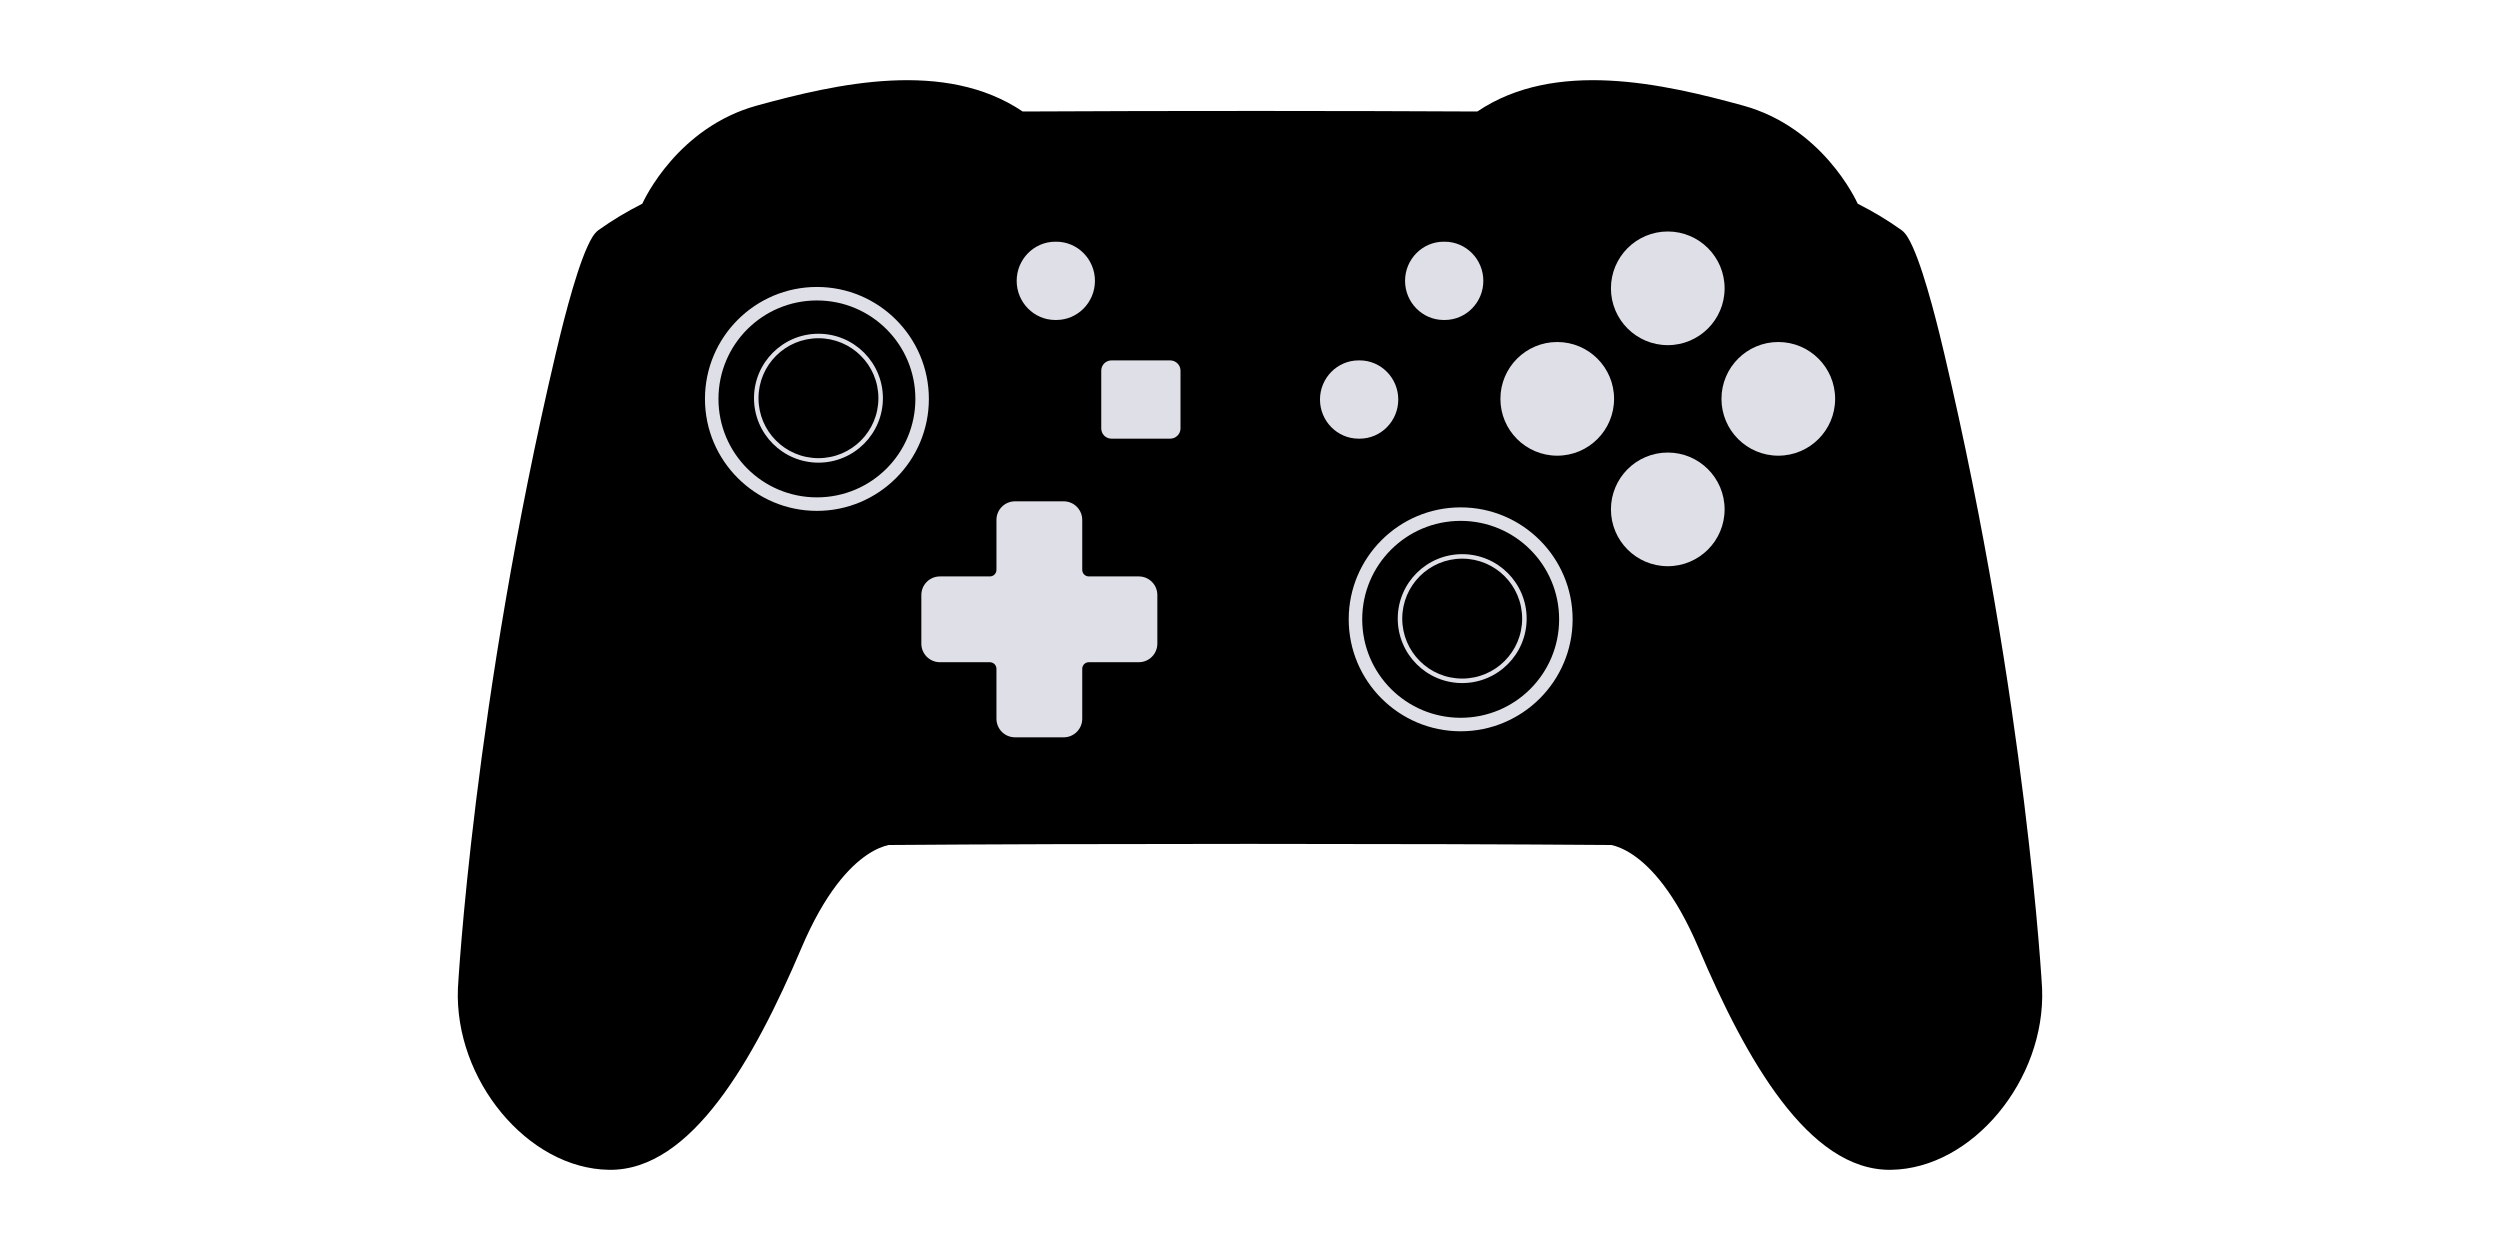
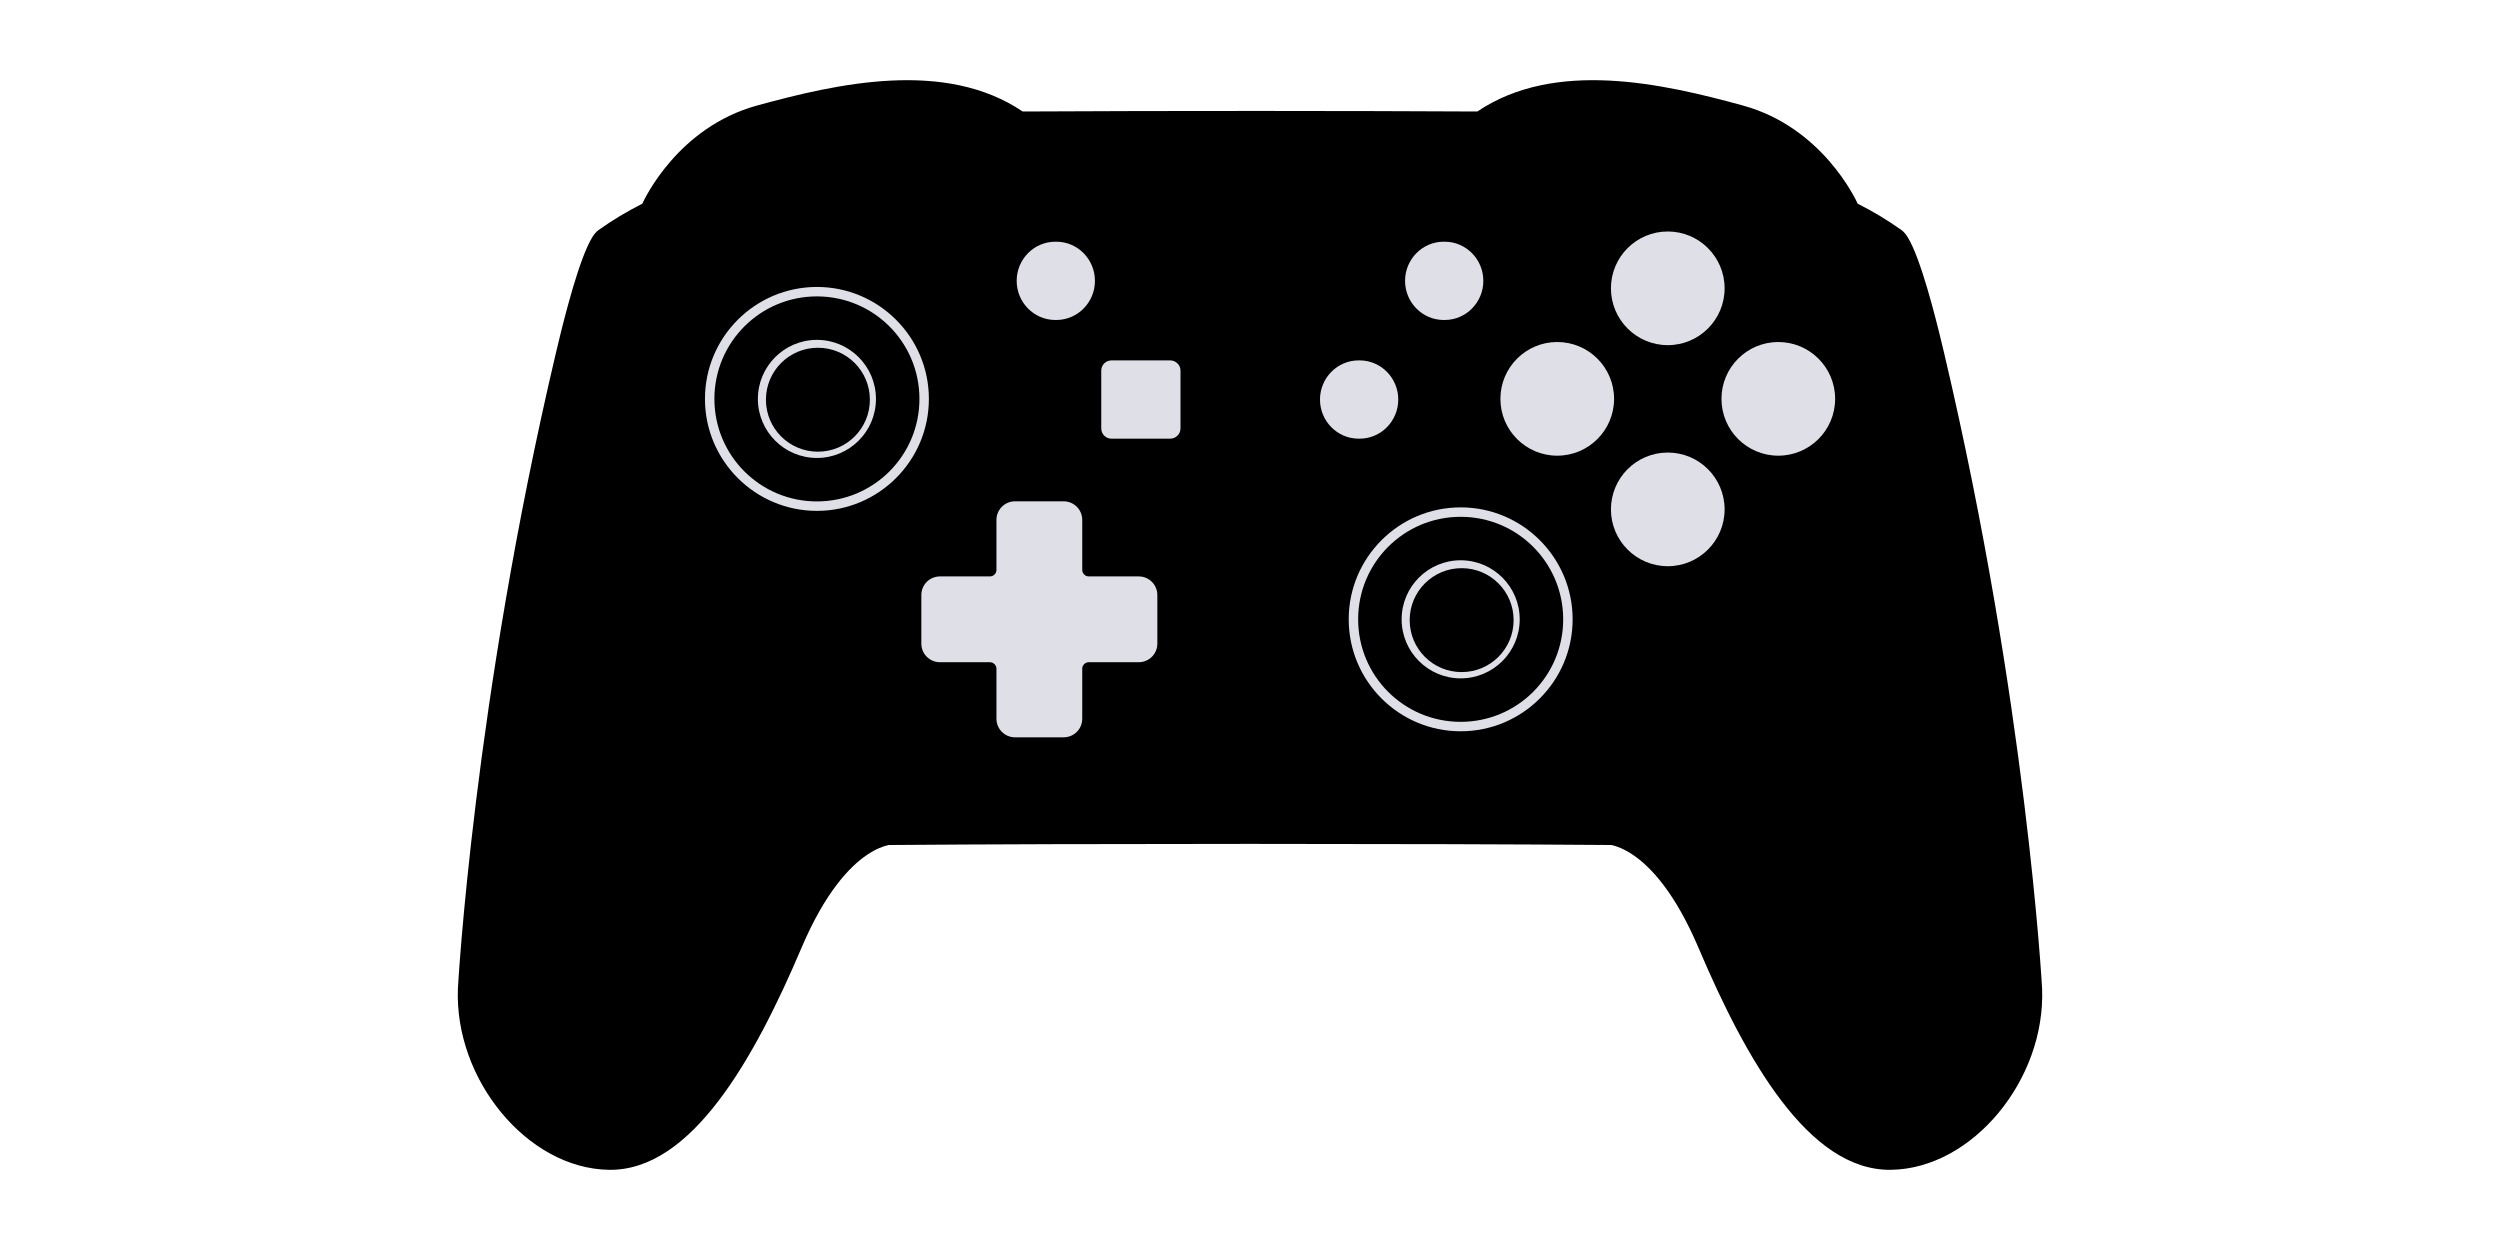
<svg xmlns="http://www.w3.org/2000/svg" xml:space="preserve" width="1000" height="500">
  <path d="M366.223 76.84c-19.992.98-40.052 5.975-56.895 10.603-33.525 9.213-47.783 39.733-48.658 41.662a142.5 142.5 0 0 0-18.572 11.18l-.02.014-.02.014c-1.917 1.438-3.238 3.848-4.732 7.13-5.554 12.206-11.555 37.496-13.357 45.141-35.012 148.536-41.56 269.49-41.569 269.688-.747 19.383 6.644 38.418 18.504 52.724s28.27 23.96 45.692 24.19c17.619.232 33.024-11.698 46.449-29.295s25.051-41.058 35.166-64.852c9.978-23.47 20.289-34.44 27.89-39.564 3.802-2.562 6.934-3.673 9.073-4.16 78.644-.632 227.86-.635 306.902 0 2.139.487 5.271 1.598 9.073 4.16 7.602 5.124 17.912 16.093 27.89 39.564 10.115 23.794 21.74 47.255 35.166 64.852s28.83 29.527 46.45 29.295c17.42-.23 33.83-9.884 45.69-24.19 11.861-14.306 19.252-33.34 18.505-52.724-.008-.198-6.557-121.152-41.569-269.688-1.802-7.645-7.803-32.935-13.357-45.14-1.494-3.283-2.815-5.693-4.733-7.131l-.019-.014-.02-.014a142.5 142.5 0 0 0-18.572-11.18c-.875-1.93-15.133-32.449-48.658-41.662-16.843-4.628-36.903-9.623-56.895-10.603-19.764-.97-39.45 2.016-55.902 13.123-51.123-.285-131.759-.342-193 0-16.452-11.107-36.138-14.092-55.902-13.123" style="baseline-shift:baseline;display:inline;overflow:visible;opacity:1;vector-effect:none;fill:#000;stop-color:#000;stop-opacity:1" transform="translate(11.275 -40.176)scale(.94235)" />
  <path d="M459.806 195.61a4.38 4.38 0 0 0-3.06 1.278l-.01.009-.01.011a4.36 4.36 0 0 0-1.24 3.08v24.473a4.35 4.35 0 0 0 1.24 3.078l.01.013.013.012a4.38 4.38 0 0 0 3.056 1.271h24.962a4.34 4.34 0 0 0 3.061-1.27 4.27 4.27 0 0 0 1.296-3.112v-24.46a4.27 4.27 0 0 0-1.296-3.107 4.35 4.35 0 0 0-3.061-1.275h-24.953z" style="baseline-shift:baseline;display:inline;overflow:visible;vector-effect:none;fill:#dfdfe7;fill-opacity:1;stroke-width:.898;stop-color:#000" transform="translate(11.275 -40.176)scale(.94235)" />
-   <path d="M710.106 623.472c-11.003 0-19.938 8.935-19.938 19.939s8.934 19.939 19.938 19.939 19.939-8.936 19.939-19.94c0-11.003-8.935-19.938-19.94-19.938m0 1.391c10.252 0 18.548 8.296 18.548 18.548 0 10.25-8.296 18.547-18.547 18.547s-18.546-8.296-18.546-18.547 8.294-18.548 18.546-18.548" style="baseline-shift:baseline;display:inline;overflow:visible;vector-effect:none;fill:#dfdfe7;fill-opacity:1;stroke-width:.696;stop-color:#000" transform="translate(-333.358 -584.55)scale(1.2931)" />
-   <path d="M709.633 609C690.522 609 675 624.522 675 643.632s15.523 34.632 34.633 34.632 34.63-15.522 34.63-34.632S728.744 609 709.634 609m0 4.176c16.837 0 30.455 13.62 30.455 30.456s-13.618 30.456-30.455 30.456c-16.835 0-30.457-13.62-30.457-30.456 0-16.837 13.62-30.456 30.458-30.456" style="baseline-shift:baseline;display:inline;overflow:visible;vector-effect:none;fill:#dfdfe7;fill-opacity:1;stroke:none;stroke-width:2.784;stroke-opacity:1;stop-color:#000" transform="translate(-333.358 -584.55)scale(1.2931)" />
-   <path d="M710.106 623.472c-11.003 0-19.938 8.935-19.938 19.939s8.934 19.939 19.938 19.939 19.939-8.936 19.939-19.94c0-11.003-8.935-19.938-19.94-19.938m0 1.391c10.252 0 18.548 8.296 18.548 18.548 0 10.25-8.296 18.547-18.547 18.547s-18.546-8.296-18.546-18.547 8.294-18.548 18.546-18.548" style="baseline-shift:baseline;display:inline;overflow:visible;vector-effect:none;fill:#dfdfe7;fill-opacity:1;stroke-width:.696;stop-color:#000" transform="translate(-590.858 -672.715)scale(1.2931)" />
-   <path d="M709.633 609C690.522 609 675 624.522 675 643.632s15.523 34.632 34.633 34.632 34.63-15.522 34.63-34.632S728.744 609 709.634 609m0 4.176c16.837 0 30.455 13.62 30.455 30.456s-13.618 30.456-30.455 30.456c-16.835 0-30.457-13.62-30.457-30.456 0-16.837 13.62-30.456 30.458-30.456" style="baseline-shift:baseline;display:inline;overflow:visible;vector-effect:none;fill:#dfdfe7;fill-opacity:1;stroke:none;stroke-width:2.784;stroke-opacity:1;stop-color:#000" transform="translate(-590.858 -672.715)scale(1.2931)" />
  <path d="M418.898 255.429a7.88 7.88 0 0 0-7.9 7.899v21.197a2.783 2.783 0 0 1-2.784 2.784h-21.196a7.88 7.88 0 0 0-7.9 7.899v20.62a7.88 7.88 0 0 0 7.9 7.898h21.196a2.783 2.783 0 0 1 2.783 2.785v21.195a7.88 7.88 0 0 0 7.9 7.9h20.622a7.88 7.88 0 0 0 7.897-7.9V326.51a2.783 2.783 0 0 1 2.784-2.785h21.199a7.88 7.88 0 0 0 7.896-7.898v-20.62a7.88 7.88 0 0 0-7.897-7.899h-21.199a2.783 2.783 0 0 1-2.784-2.784v-21.197a7.88 7.88 0 0 0-7.896-7.898z" style="fill:#dfdfe7;fill-opacity:1;fill-rule:evenodd;stroke:none;stroke-width:3.35;stroke-miterlimit:7;paint-order:stroke markers fill" transform="translate(11.275 -40.176)scale(.94235)" />
  <g transform="translate(-767.944 -220.588)scale(1.26794)">
    <circle cx="1096.93" cy="299.799" r="17.93" style="font-variation-settings:normal;vector-effect:none;fill:#dfdfe7;fill-opacity:1;fill-rule:evenodd;stroke-width:35.849;stroke-linecap:butt;stroke-linejoin:miter;stroke-miterlimit:4;stroke-dasharray:none;stroke-dashoffset:0;stroke-opacity:1;-inkscape-stroke:none;stop-color:#000" />
    <circle cx="-1166.668" cy="299.799" r="17.93" style="font-variation-settings:normal;vector-effect:none;fill:#dfdfe7;fill-opacity:1;fill-rule:evenodd;stroke-width:35.849;stroke-linecap:butt;stroke-linejoin:miter;stroke-miterlimit:4;stroke-dasharray:none;stroke-dashoffset:0;stroke-opacity:1;-inkscape-stroke:none;stop-color:#000" transform="scale(-1 1)" />
    <circle cx="264.93" cy="-1131.799" r="17.93" style="font-variation-settings:normal;vector-effect:none;fill:#dfdfe7;fill-opacity:1;fill-rule:evenodd;stroke-width:35.849;stroke-linecap:butt;stroke-linejoin:miter;stroke-miterlimit:4;stroke-dasharray:none;stroke-dashoffset:0;stroke-opacity:1;-inkscape-stroke:none;stop-color:#000" transform="rotate(90)" />
    <circle cx="-334.668" cy="-1131.799" r="17.93" style="font-variation-settings:normal;vector-effect:none;fill:#dfdfe7;fill-opacity:1;fill-rule:evenodd;stroke-width:35.849;stroke-linecap:butt;stroke-linejoin:miter;stroke-miterlimit:4;stroke-dasharray:none;stroke-dashoffset:0;stroke-opacity:1;-inkscape-stroke:none;stop-color:#000" transform="scale(1 -1)rotate(90)" />
  </g>
  <path d="M564.718 195.61c-9.03.002-16.386 7.46-16.386 16.612 0 9.154 7.356 16.61 16.386 16.613h.447c9.033.002 16.392-7.456 16.393-16.611 0-9.157-7.36-16.616-16.393-16.615zm-128.75-50.379c-9.03.003-16.386 7.46-16.386 16.613 0 9.154 7.356 16.61 16.386 16.613h.447c9.033.002 16.392-7.456 16.393-16.612 0-9.156-7.36-16.615-16.393-16.614zm165.314 0c9.03.003 16.386 7.46 16.386 16.613 0 9.154-7.356 16.61-16.386 16.613h-.447c-9.033.002-16.392-7.456-16.393-16.612 0-9.156 7.36-16.615 16.393-16.614z" style="baseline-shift:baseline;display:inline;overflow:visible;vector-effect:none;fill:#dfdfe7;fill-opacity:1;stroke-width:.695;stop-color:#000" transform="translate(11.275 -40.176)scale(.94235)" />
+   <g style="fill:#dfdfe7;fill-opacity:1">
+     <path d="M704.621 584.088c-12.986 0-23.533 10.547-23.533 23.533s10.547 23.533 23.533 23.533 23.533-10.547 23.533-23.533-10.547-23.533-23.533-23.533m.393 3.142c11.45 0 20.712 9.26 20.712 20.71s-9.262 20.714-20.712 20.714-20.713-9.262-20.713-20.713c0-11.45 9.262-20.71 20.713-20.71" style="baseline-shift:baseline;display:inline;overflow:visible;vector-effect:none;fill:#dfdfe7;fill-opacity:1;stop-color:#000" transform="translate(-122.905 -362.09)scale(1.00362)" />
+     <path d="M704.621 563C680 563 660 583 660 607.621s20 44.621 44.62 44.621c24.622 0 44.622-20 44.622-44.62 0-24.622-20-44.622-44.621-44.622m0 3.762c22.588 0 40.86 18.27 40.86 40.86 0 22.587-18.272 40.858-40.86 40.858s-40.86-18.27-40.86-40.859c0-22.588 18.272-40.86 40.86-40.86" style="baseline-shift:baseline;display:inline;overflow:visible;vector-effect:none;fill:#dfdfe7;fill-opacity:1;stop-color:#000" transform="translate(-122.905 -362.09)scale(1.00362)" />
+   </g>
+   <g style="fill:#dfdfe7;fill-opacity:1">
+     <path d="M704.621 584.088c-12.986 0-23.533 10.547-23.533 23.533s10.547 23.533 23.533 23.533 23.533-10.547 23.533-23.533-10.547-23.533-23.533-23.533m.393 3.142c11.45 0 20.712 9.26 20.712 20.71s-9.262 20.714-20.712 20.714-20.713-9.262-20.713-20.713c0-11.45 9.262-20.71 20.713-20.71" style="baseline-shift:baseline;display:inline;overflow:visible;vector-effect:none;fill:#dfdfe7;fill-opacity:1;stop-color:#000" transform="translate(-380.405 -450.255)scale(1.00362)" />
+     <path d="M704.621 563C680 563 660 583 660 607.621s20 44.621 44.62 44.621c24.622 0 44.622-20 44.622-44.62 0-24.622-20-44.622-44.621-44.622m0 3.762c22.588 0 40.86 18.27 40.86 40.86 0 22.587-18.272 40.858-40.86 40.858s-40.86-18.27-40.86-40.859c0-22.588 18.272-40.86 40.86-40.86" style="baseline-shift:baseline;display:inline;overflow:visible;vector-effect:none;fill:#dfdfe7;fill-opacity:1;stop-color:#000" transform="translate(-380.405 -450.255)scale(1.00362)" />
+   </g>
</svg>
